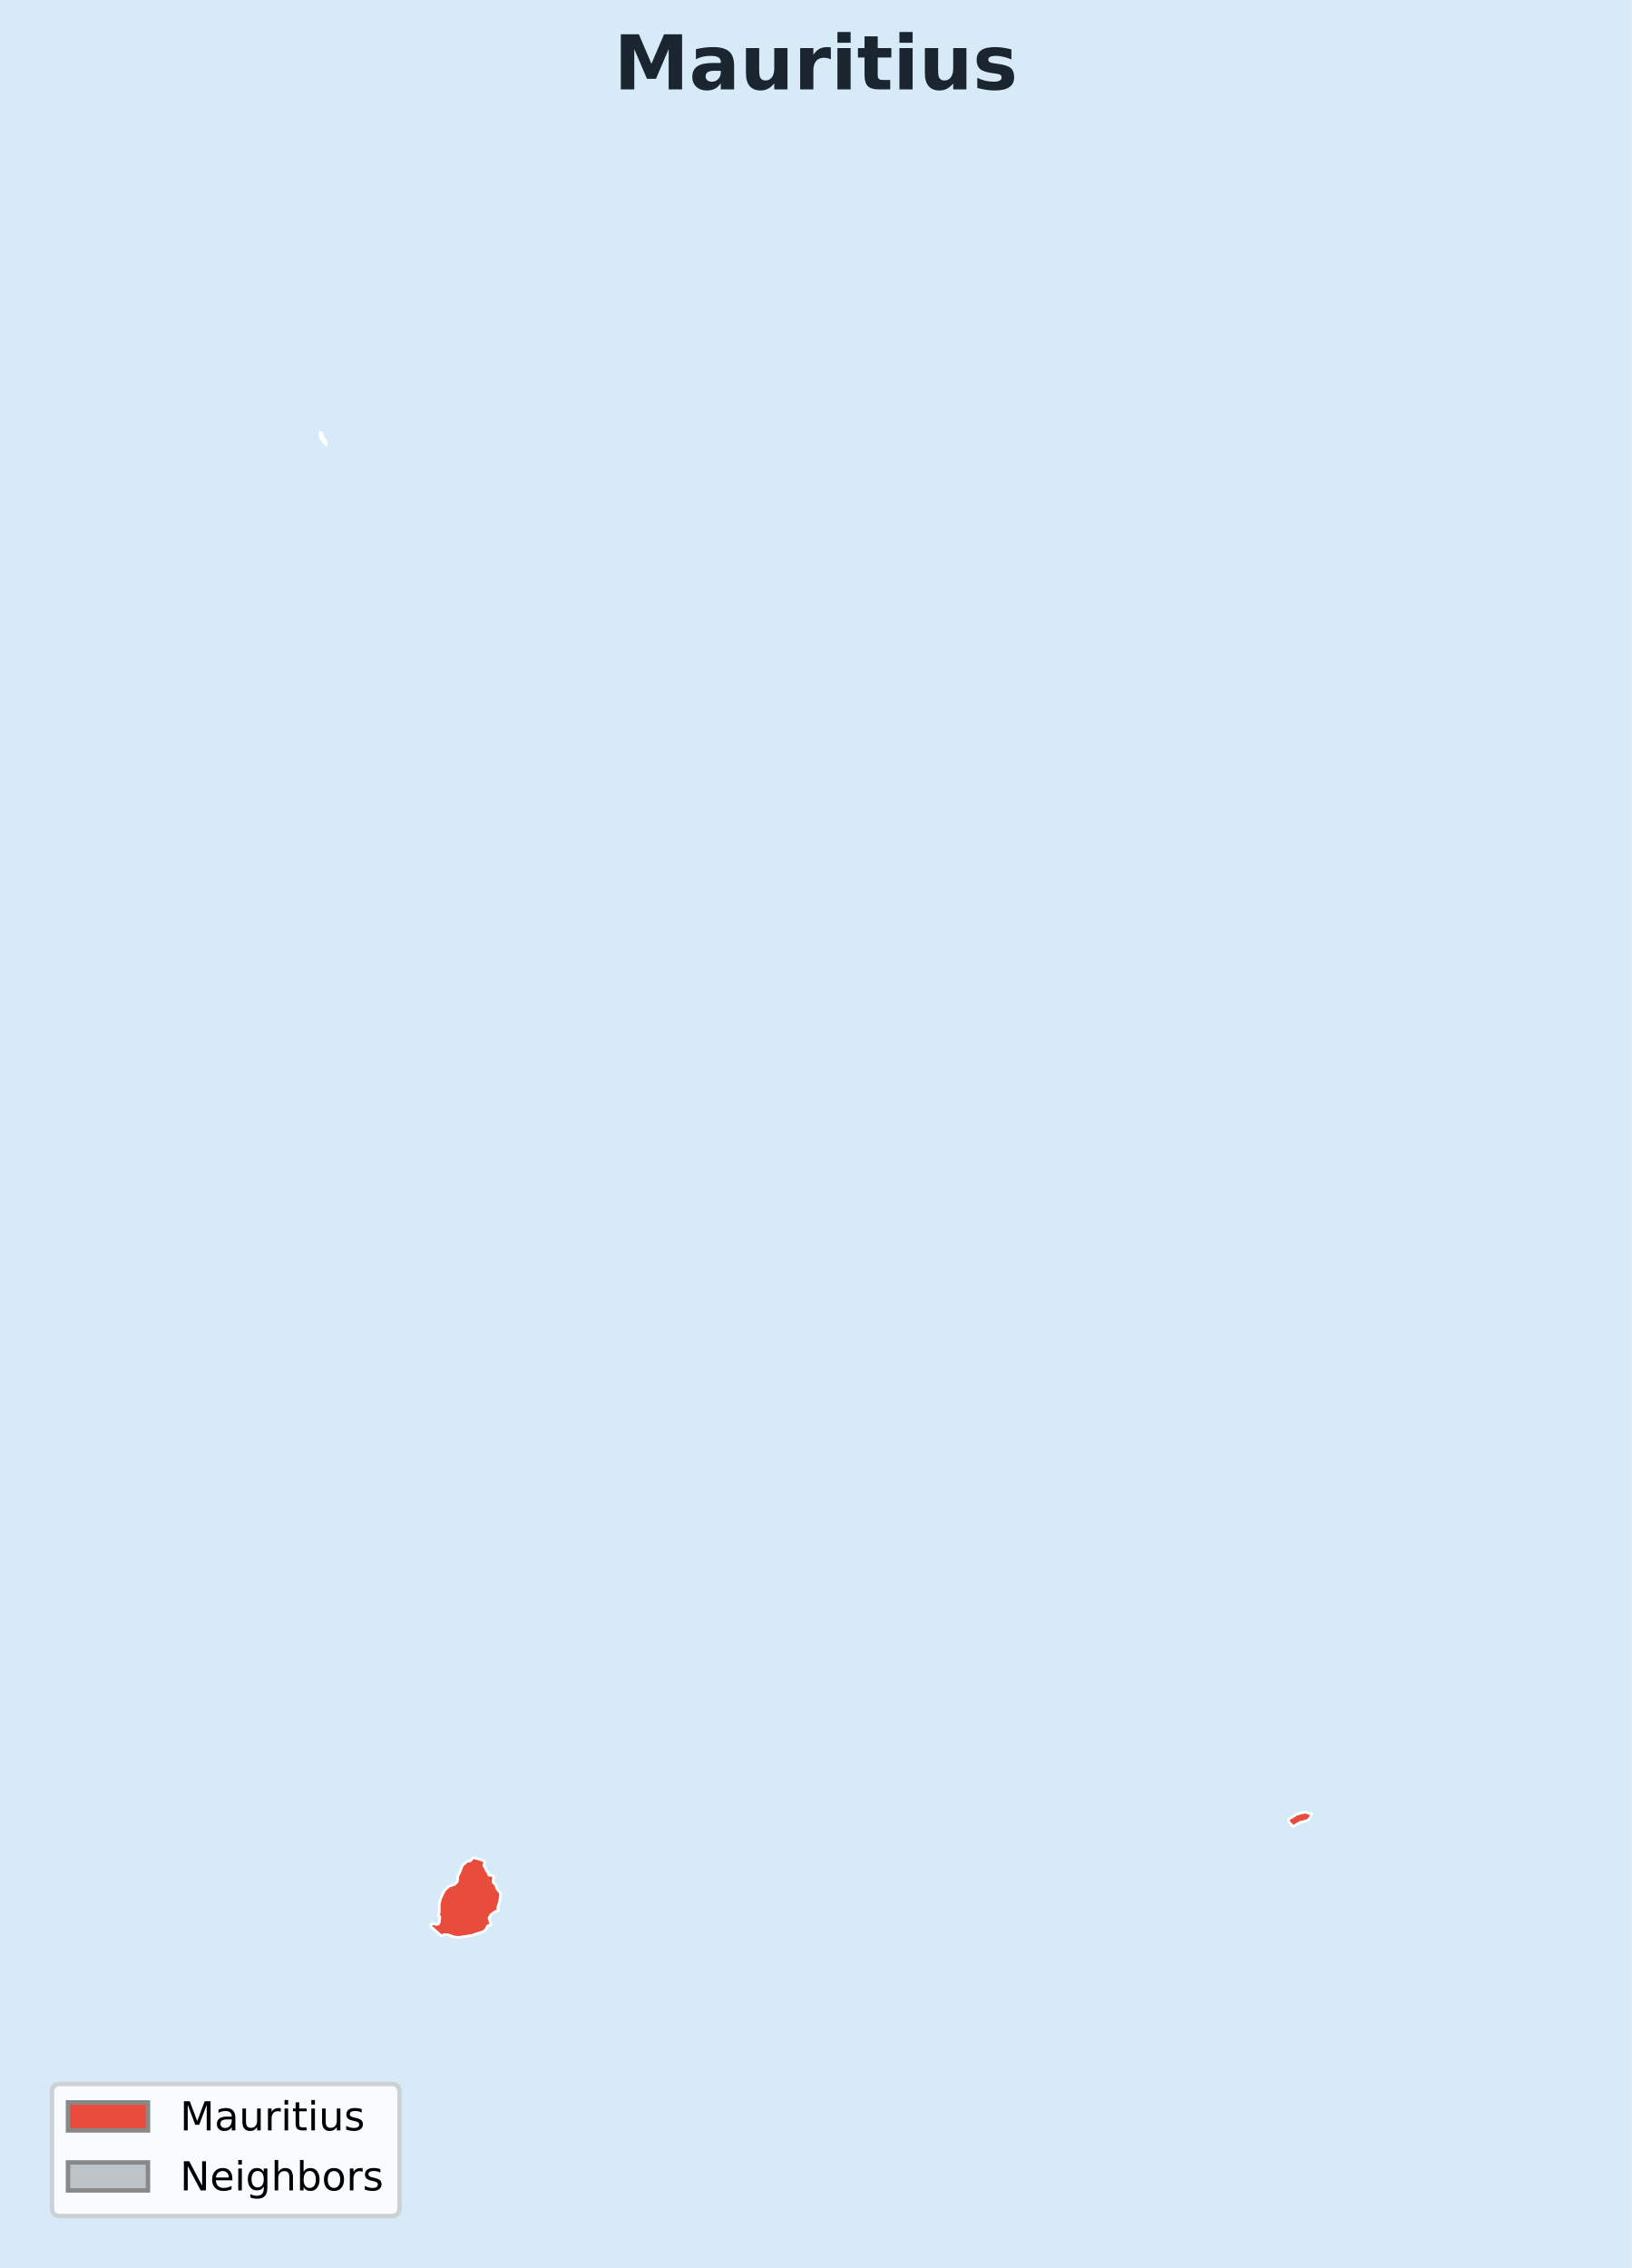
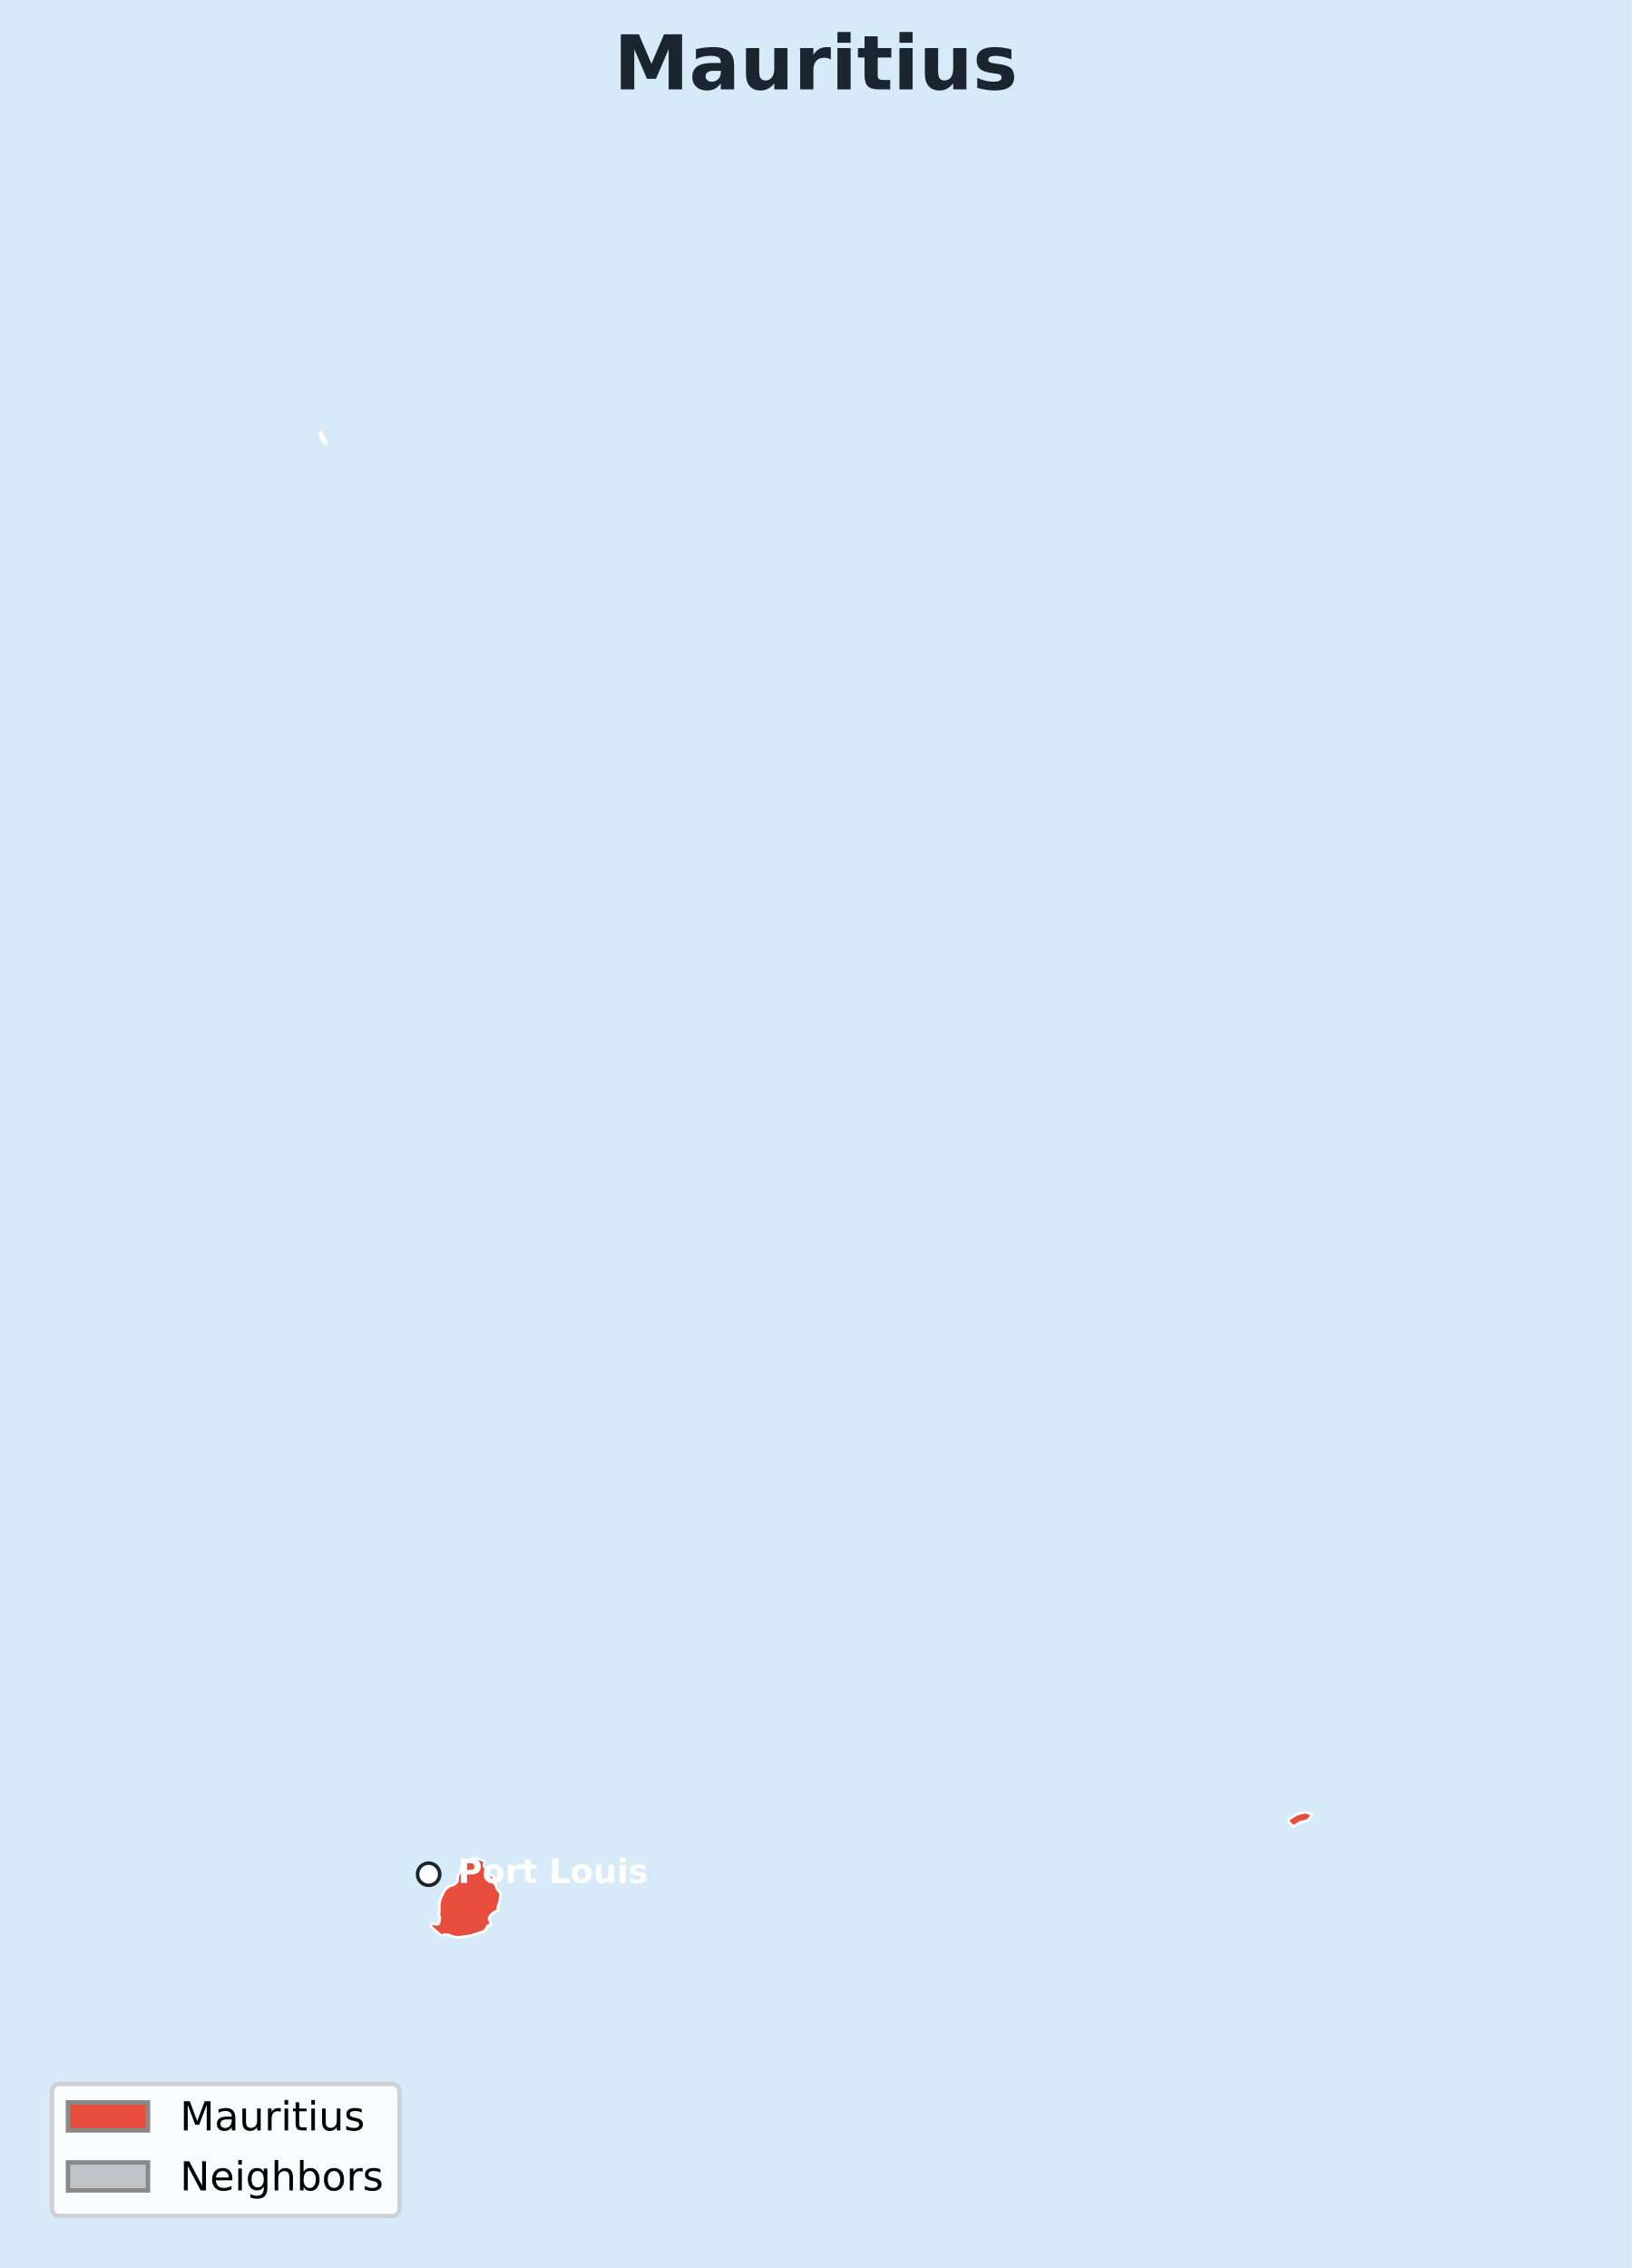
<svg xmlns="http://www.w3.org/2000/svg" xmlns:xlink="http://www.w3.org/1999/xlink" width="367.163pt" height="510.357pt" viewBox="0 0 367.163 510.357" version="1.1">
  <defs>
    <style type="text/css">*{stroke-linejoin: round; stroke-linecap: butt}</style>
  </defs>
  <g id="figure_1">
    <g id="patch_1">
      <path d="M -0 510.357  L 367.163 510.357  L 367.163 0  L -0 0  z " style="fill: #d6eaf8" />
    </g>
    <g id="axes_1">
      <g id="PatchCollection_1">
-         <path d="M 96.89 433.088  L 97.351 432.863  L 98.158 433.032  L 98.619 432.976  L 98.85 432.527  L 98.965 431.573  L 98.965 431.237  L 98.619 431.068  L 98.85 430.283  L 98.85 428.432  L 99.081 427.422  L 99.311 426.862  L 100.003 425.403  L 100.233 425.179  L 100.349 425.067  L 101.04 424.45  L 101.386 424.337  L 102.078 424.113  L 102.308 424.001  L 102.885 423.44  L 103 422.823  L 103 422.206  L 103.461 421.309  L 103.922 420.131  L 104.038 419.794  L 104.268 419.57  L 105.075 418.897  L 105.306 418.784  L 105.767 418.784  L 105.882 418.672  L 106.113 418.448  L 106.228 418.167  L 106.574 418.055  L 107.15 418.167  L 108.534 418.56  L 108.879 418.784  L 109.11 419.121  L 108.879 419.682  L 108.995 420.018  L 109.225 420.355  L 109.456 420.916  L 109.802 421.365  L 109.917 421.757  L 110.032 421.982  L 110.148 421.982  L 110.493 421.926  L 110.609 421.982  L 111.07 422.262  L 111.07 422.486  L 110.954 423.552  L 111.3 423.889  L 111.531 424.169  L 111.877 425.067  L 112.453 425.796  L 112.684 426.188  L 112.568 426.974  L 112.453 427.871  L 112.107 428.881  L 111.992 429.386  L 112.223 429.89  L 111.416 430.171  L 110.493 430.844  L 110.032 431.629  L 110.263 432.19  L 110.263 432.415  L 110.378 432.695  L 110.493 432.863  L 110.378 433.2  L 110.148 433.256  L 109.917 433.256  L 109.802 433.312  L 109.341 434.097  L 109.11 434.434  L 108.649 434.714  L 105.997 435.556  L 103.346 435.948  L 102.308 435.892  L 100.81 435.387  L 100.003 435.331  L 99.311 435.612  L 97.467 433.985  L 97.005 433.536  z " clip-path="url(#p7f1c659fa4)" style="fill: #e74c3c; stroke: #ffffff; stroke-width: 0.6" />
-         <path d="M 289.986 410.034  L 289.986 409.417  L 290.332 409.137  L 290.677 408.969  L 291.715 408.295  L 292.752 407.959  L 293.905 407.791  L 294.597 408.071  L 295.173 408.183  L 294.943 408.856  L 294.366 409.586  L 293.329 409.922  L 292.637 410.034  L 292.176 410.315  L 291.6 410.651  L 291.023 411.044  L 290.101 410.09  z " clip-path="url(#p7f1c659fa4)" style="fill: #e74c3c; stroke: #ffffff; stroke-width: 0.6" />
-         <path d="M 71.99 97.887  L 71.99 97.551  L 71.99 97.439  L 71.99 97.382  L 72.105 97.326  L 72.335 97.326  L 72.566 98.112  L 73.373 99.402  L 73.373 100.075  L 72.681 99.29  L 72.105 98.336  z " clip-path="url(#p7f1c659fa4)" style="fill: #e74c3c; stroke: #ffffff; stroke-width: 0.6" />
+         <path d="M 96.89 433.088  L 97.351 432.863  L 98.158 433.032  L 98.619 432.976  L 98.85 432.527  L 98.965 431.573  L 98.965 431.237  L 98.619 431.068  L 98.85 430.283  L 98.85 428.432  L 99.081 427.422  L 99.311 426.862  L 100.003 425.403  L 100.233 425.179  L 100.349 425.067  L 101.04 424.45  L 101.386 424.337  L 102.078 424.113  L 102.308 424.001  L 102.885 423.44  L 103 422.823  L 103 422.206  L 103.461 421.309  L 103.922 420.131  L 104.038 419.794  L 104.268 419.57  L 105.075 418.897  L 105.306 418.784  L 105.767 418.784  L 105.882 418.672  L 106.113 418.448  L 106.228 418.167  L 106.574 418.055  L 107.15 418.167  L 108.534 418.56  L 108.879 418.784  L 109.11 419.121  L 108.879 419.682  L 108.995 420.018  L 109.225 420.355  L 109.456 420.916  L 109.802 421.365  L 109.917 421.757  L 110.032 421.982  L 110.148 421.982  L 110.493 421.926  L 110.609 421.982  L 111.07 422.262  L 111.07 422.486  L 110.954 423.552  L 111.3 423.889  L 111.531 424.169  L 111.877 425.067  L 112.453 425.796  L 112.684 426.188  L 112.568 426.974  L 112.453 427.871  L 112.107 428.881  L 111.992 429.386  L 112.223 429.89  L 111.416 430.171  L 110.493 430.844  L 110.032 431.629  L 110.263 432.19  L 110.263 432.415  L 110.378 432.695  L 110.493 432.863  L 110.378 433.2  L 110.148 433.256  L 109.917 433.256  L 109.802 433.312  L 109.341 434.097  L 109.11 434.434  L 108.649 434.714  L 105.997 435.556  L 103.346 435.948  L 102.308 435.892  L 100.81 435.387  L 100.003 435.331  L 99.311 435.612  L 97.467 433.985  L 97.005 433.536  z " clip-path="url(#p75209f007e)" style="fill: #e74c3c; stroke: #ffffff; stroke-width: 0.6" />
+         <path d="M 289.986 410.034  L 289.986 409.417  L 290.332 409.137  L 290.677 408.969  L 291.715 408.295  L 292.752 407.959  L 293.905 407.791  L 294.597 408.071  L 295.173 408.183  L 294.943 408.856  L 294.366 409.586  L 293.329 409.922  L 292.637 410.034  L 292.176 410.315  L 291.6 410.651  L 291.023 411.044  L 290.101 410.09  z " clip-path="url(#p75209f007e)" style="fill: #e74c3c; stroke: #ffffff; stroke-width: 0.6" />
+         <path d="M 71.99 97.887  L 71.99 97.551  L 71.99 97.439  L 71.99 97.382  L 72.105 97.326  L 72.335 97.326  L 72.566 98.112  L 73.373 99.402  L 73.373 100.075  L 72.681 99.29  L 72.105 98.336  z " clip-path="url(#p75209f007e)" style="fill: #e74c3c; stroke: #ffffff; stroke-width: 0.6" />
      </g>
      <g id="text_1">
        <g style="fill: #1a252f" transform="translate(138.1436 20.11734) scale(0.17 -0.17)">
          <defs>
            <path id="DejaVuSans-Bold-30" d="M 588 4666  L 2119 4666  L 3181 2169  L 4250 4666  L 5778 4666  L 5778 0  L 4641 0  L 4641 3413  L 3566 897  L 2803 897  L 1728 3413  L 1728 0  L 588 0  L 588 4666  z " transform="scale(0.015625)" />
            <path id="DejaVuSans-Bold-44" d="M 2106 1575  Q 1756 1575 1579 1456  Q 1403 1338 1403 1106  Q 1403 894 1545 773  Q 1688 653 1941 653  Q 2256 653 2472 879  Q 2688 1106 2688 1447  L 2688 1575  L 2106 1575  z M 3816 1997  L 3816 0  L 2688 0  L 2688 519  Q 2463 200 2181 54  Q 1900 -91 1497 -91  Q 953 -91 614 226  Q 275 544 275 1050  Q 275 1666 698 1953  Q 1122 2241 2028 2241  L 2688 2241  L 2688 2328  Q 2688 2594 2478 2717  Q 2269 2841 1825 2841  Q 1466 2841 1156 2769  Q 847 2697 581 2553  L 581 3406  Q 941 3494 1303 3539  Q 1666 3584 2028 3584  Q 2975 3584 3395 3211  Q 3816 2838 3816 1997  z " transform="scale(0.015625)" />
            <path id="DejaVuSans-Bold-58" d="M 500 1363  L 500 3500  L 1625 3500  L 1625 3150  Q 1625 2866 1622 2436  Q 1619 2006 1619 1863  Q 1619 1441 1641 1255  Q 1663 1069 1716 984  Q 1784 875 1895 815  Q 2006 756 2150 756  Q 2500 756 2700 1025  Q 2900 1294 2900 1772  L 2900 3500  L 4019 3500  L 4019 0  L 2900 0  L 2900 506  Q 2647 200 2364 54  Q 2081 -91 1741 -91  Q 1134 -91 817 281  Q 500 653 500 1363  z " transform="scale(0.015625)" />
            <path id="DejaVuSans-Bold-55" d="M 3138 2547  Q 2991 2616 2845 2648  Q 2700 2681 2553 2681  Q 2122 2681 1889 2404  Q 1656 2128 1656 1613  L 1656 0  L 538 0  L 538 3500  L 1656 3500  L 1656 2925  Q 1872 3269 2151 3426  Q 2431 3584 2822 3584  Q 2878 3584 2943 3579  Q 3009 3575 3134 3559  L 3138 2547  z " transform="scale(0.015625)" />
            <path id="DejaVuSans-Bold-4c" d="M 538 3500  L 1656 3500  L 1656 0  L 538 0  L 538 3500  z M 538 4863  L 1656 4863  L 1656 3950  L 538 3950  L 538 4863  z " transform="scale(0.015625)" />
            <path id="DejaVuSans-Bold-57" d="M 1759 4494  L 1759 3500  L 2913 3500  L 2913 2700  L 1759 2700  L 1759 1216  Q 1759 972 1856 886  Q 1953 800 2241 800  L 2816 800  L 2816 0  L 1856 0  Q 1194 0 917 276  Q 641 553 641 1216  L 641 2700  L 84 2700  L 84 3500  L 641 3500  L 641 4494  L 1759 4494  z " transform="scale(0.015625)" />
            <path id="DejaVuSans-Bold-56" d="M 3272 3391  L 3272 2541  Q 2913 2691 2578 2766  Q 2244 2841 1947 2841  Q 1628 2841 1473 2761  Q 1319 2681 1319 2516  Q 1319 2381 1436 2309  Q 1553 2238 1856 2203  L 2053 2175  Q 2913 2066 3209 1816  Q 3506 1566 3506 1031  Q 3506 472 3093 190  Q 2681 -91 1863 -91  Q 1516 -91 1145 -36  Q 775 19 384 128  L 384 978  Q 719 816 1070 734  Q 1422 653 1784 653  Q 2113 653 2278 743  Q 2444 834 2444 1013  Q 2444 1163 2330 1236  Q 2216 1309 1875 1350  L 1678 1375  Q 931 1469 631 1722  Q 331 1975 331 2491  Q 331 3047 712 3315  Q 1094 3584 1881 3584  Q 2191 3584 2531 3537  Q 2872 3491 3272 3391  z " transform="scale(0.015625)" />
          </defs>
          <use xlink:href="#DejaVuSans-Bold-30" />
          <use xlink:href="#DejaVuSans-Bold-44" transform="translate(99.51562 0)" />
          <use xlink:href="#DejaVuSans-Bold-58" transform="translate(167 0)" />
          <use xlink:href="#DejaVuSans-Bold-55" transform="translate(238.1875 0)" />
          <use xlink:href="#DejaVuSans-Bold-4c" transform="translate(287.5 0)" />
          <use xlink:href="#DejaVuSans-Bold-57" transform="translate(321.7812 0)" />
          <use xlink:href="#DejaVuSans-Bold-4c" transform="translate(369.5781 0)" />
          <use xlink:href="#DejaVuSans-Bold-58" transform="translate(403.8594 0)" />
          <use xlink:href="#DejaVuSans-Bold-56" transform="translate(475.0469 0)" />
        </g>
      </g>
+       <g id="line2d_1">
+         <path d="M 96.456 421.753  " clip-path="url(#p75209f007e)" style="fill: none; stroke: #ffffff; stroke-width: 1.5; stroke-linecap: square" />
+         <defs>
+           <path id="mfb71ede7fc" d="M 0 2.5  C 0.663 2.5 1.299 2.237 1.768 1.768  C 2.237 1.299 2.5 0.663 2.5 0  C 2.5 -0.663 2.237 -1.299 1.768 -1.768  C 1.299 -2.237 0.663 -2.5 0 -2.5  C -0.663 -2.5 -1.299 -2.237 -1.768 -1.768  C -2.237 -1.299 -2.5 -0.663 -2.5 0  C -2.5 0.663 -2.237 1.299 -1.768 1.768  C -1.299 2.237 -0.663 2.5 0 2.5  z " style="stroke: #1a252f; stroke-width: 0.8" />
+         </defs>
+         <g clip-path="url(#p75209f007e)">
+           <use xlink:href="#mfb71ede7fc" x="96.456" y="421.753" style="fill: #ffffff; stroke: #1a252f; stroke-width: 0.8" />
+         </g>
+       </g>
+       <g id="text_2">
+         <g clip-path="url(#p75209f007e)">
+           <g style="fill: #ffffff" transform="translate(103.0056 423.7013) scale(0.075 -0.075)">
+             <defs>
+               <path id="DejaVuSans-Bold-33" d="M 588 4666  L 2584 4666  Q 3475 4666 3951 4270  Q 4428 3875 4428 3144  Q 4428 2409 3951 2014  Q 3475 1619 2584 1619  L 1791 1619  L 1791 0  L 588 0  L 588 4666  z M 1791 3794  L 1791 2491  L 2456 2491  Q 2806 2491 2997 2661  Q 3188 2831 3188 3144  Q 3188 3456 2997 3625  Q 2806 3794 2456 3794  L 1791 3794  z " transform="scale(0.015625)" />
+               <path id="DejaVuSans-Bold-52" d="M 2203 2784  Q 1831 2784 1636 2517  Q 1441 2250 1441 1747  Q 1441 1244 1636 976  Q 1831 709 2203 709  Q 2569 709 2762 976  Q 2956 1244 2956 1747  Q 2956 2250 2762 2517  Q 2569 2784 2203 2784  z M 2203 3584  Q 3106 3584 3614 3096  Q 4122 2609 4122 1747  Q 4122 884 3614 396  Q 3106 -91 2203 -91  Q 1297 -91 786 396  Q 275 884 275 1747  Q 275 2609 786 3096  Q 1297 3584 2203 3584  z " transform="scale(0.015625)" />
+               <path id="DejaVuSans-Bold-3" transform="scale(0.015625)" />
+               <path id="DejaVuSans-Bold-2f" d="M 588 4666  L 1791 4666  L 1791 909  L 3903 909  L 3903 0  L 588 0  L 588 4666  z " transform="scale(0.015625)" />
+             </defs>
+             <use xlink:href="#DejaVuSans-Bold-33" />
+             <use xlink:href="#DejaVuSans-Bold-52" transform="translate(73.29688 0)" />
+             <use xlink:href="#DejaVuSans-Bold-55" transform="translate(142 0)" />
+             <use xlink:href="#DejaVuSans-Bold-57" transform="translate(191.3125 0)" />
+             <use xlink:href="#DejaVuSans-Bold-3" transform="translate(239.1094 0)" />
+             <use xlink:href="#DejaVuSans-Bold-2f" transform="translate(273.9219 0)" />
+             <use xlink:href="#DejaVuSans-Bold-52" transform="translate(337.6406 0)" />
+             <use xlink:href="#DejaVuSans-Bold-58" transform="translate(406.3438 0)" />
+             <use xlink:href="#DejaVuSans-Bold-4c" transform="translate(477.5312 0)" />
+             <use xlink:href="#DejaVuSans-Bold-56" transform="translate(511.8125 0)" />
+           </g>
+         </g>
+       </g>
      <g id="legend_1">
        <g id="patch_2">
          <path d="M 13.5 498.657  L 88.097 498.657  Q 89.897 498.657 89.897 496.857  L 89.897 470.756  Q 89.897 468.956 88.097 468.956  L 13.5 468.956  Q 11.7 468.956 11.7 470.756  L 11.7 496.857  Q 11.7 498.657 13.5 498.657  z " style="fill: #ffffff; opacity: 0.85; stroke: #cccccc; stroke-linejoin: miter" />
        </g>
        <g id="patch_3">
          <path d="M 15.3 479.395  L 33.3 479.395  L 33.3 473.095  L 15.3 473.095  z " style="fill: #e74c3c; stroke: #888888; stroke-linejoin: miter" />
        </g>
-         <g id="text_2">
+         <g id="text_3">
          <g transform="translate(40.5 479.3945) scale(0.09 -0.09)">
            <defs>
              <path id="DejaVuSans-30" d="M 628 4666  L 1569 4666  L 2759 1491  L 3956 4666  L 4897 4666  L 4897 0  L 4281 0  L 4281 4097  L 3078 897  L 2444 897  L 1241 4097  L 1241 0  L 628 0  L 628 4666  z " transform="scale(0.015625)" />
              <path id="DejaVuSans-44" d="M 2194 1759  Q 1497 1759 1228 1600  Q 959 1441 959 1056  Q 959 750 1161 570  Q 1363 391 1709 391  Q 2188 391 2477 730  Q 2766 1069 2766 1631  L 2766 1759  L 2194 1759  z M 3341 1997  L 3341 0  L 2766 0  L 2766 531  Q 2569 213 2275 61  Q 1981 -91 1556 -91  Q 1019 -91 701 211  Q 384 513 384 1019  Q 384 1609 779 1909  Q 1175 2209 1959 2209  L 2766 2209  L 2766 2266  Q 2766 2663 2505 2880  Q 2244 3097 1772 3097  Q 1472 3097 1187 3025  Q 903 2953 641 2809  L 641 3341  Q 956 3463 1253 3523  Q 1550 3584 1831 3584  Q 2591 3584 2966 3190  Q 3341 2797 3341 1997  z " transform="scale(0.015625)" />
              <path id="DejaVuSans-58" d="M 544 1381  L 544 3500  L 1119 3500  L 1119 1403  Q 1119 906 1312 657  Q 1506 409 1894 409  Q 2359 409 2629 706  Q 2900 1003 2900 1516  L 2900 3500  L 3475 3500  L 3475 0  L 2900 0  L 2900 538  Q 2691 219 2414 64  Q 2138 -91 1772 -91  Q 1169 -91 856 284  Q 544 659 544 1381  z M 1991 3584  L 1991 3584  z " transform="scale(0.015625)" />
              <path id="DejaVuSans-55" d="M 2631 2963  Q 2534 3019 2420 3045  Q 2306 3072 2169 3072  Q 1681 3072 1420 2755  Q 1159 2438 1159 1844  L 1159 0  L 581 0  L 581 3500  L 1159 3500  L 1159 2956  Q 1341 3275 1631 3429  Q 1922 3584 2338 3584  Q 2397 3584 2469 3576  Q 2541 3569 2628 3553  L 2631 2963  z " transform="scale(0.015625)" />
              <path id="DejaVuSans-4c" d="M 603 3500  L 1178 3500  L 1178 0  L 603 0  L 603 3500  z M 603 4863  L 1178 4863  L 1178 4134  L 603 4134  L 603 4863  z " transform="scale(0.015625)" />
              <path id="DejaVuSans-57" d="M 1172 4494  L 1172 3500  L 2356 3500  L 2356 3053  L 1172 3053  L 1172 1153  Q 1172 725 1289 603  Q 1406 481 1766 481  L 2356 481  L 2356 0  L 1766 0  Q 1100 0 847 248  Q 594 497 594 1153  L 594 3053  L 172 3053  L 172 3500  L 594 3500  L 594 4494  L 1172 4494  z " transform="scale(0.015625)" />
              <path id="DejaVuSans-56" d="M 2834 3397  L 2834 2853  Q 2591 2978 2328 3040  Q 2066 3103 1784 3103  Q 1356 3103 1142 2972  Q 928 2841 928 2578  Q 928 2378 1081 2264  Q 1234 2150 1697 2047  L 1894 2003  Q 2506 1872 2764 1633  Q 3022 1394 3022 966  Q 3022 478 2636 193  Q 2250 -91 1575 -91  Q 1294 -91 989 -36  Q 684 19 347 128  L 347 722  Q 666 556 975 473  Q 1284 391 1588 391  Q 1994 391 2212 530  Q 2431 669 2431 922  Q 2431 1156 2273 1281  Q 2116 1406 1581 1522  L 1381 1569  Q 847 1681 609 1914  Q 372 2147 372 2553  Q 372 3047 722 3315  Q 1072 3584 1716 3584  Q 2034 3584 2315 3537  Q 2597 3491 2834 3397  z " transform="scale(0.015625)" />
            </defs>
            <use xlink:href="#DejaVuSans-30" />
            <use xlink:href="#DejaVuSans-44" transform="translate(86.28125 0)" />
            <use xlink:href="#DejaVuSans-58" transform="translate(147.5625 0)" />
            <use xlink:href="#DejaVuSans-55" transform="translate(210.9375 0)" />
            <use xlink:href="#DejaVuSans-4c" transform="translate(252.0469 0)" />
            <use xlink:href="#DejaVuSans-57" transform="translate(279.8281 0)" />
            <use xlink:href="#DejaVuSans-4c" transform="translate(319.0312 0)" />
            <use xlink:href="#DejaVuSans-58" transform="translate(346.8125 0)" />
            <use xlink:href="#DejaVuSans-56" transform="translate(410.1875 0)" />
          </g>
        </g>
        <g id="patch_4">
          <path d="M 15.3 492.895  L 33.3 492.895  L 33.3 486.595  L 15.3 486.595  z " style="fill: #bdc3c7; stroke: #888888; stroke-linejoin: miter" />
        </g>
-         <g id="text_3">
+         <g id="text_4">
          <g transform="translate(40.5 492.8952) scale(0.09 -0.09)">
            <defs>
              <path id="DejaVuSans-31" d="M 628 4666  L 1478 4666  L 3547 763  L 3547 4666  L 4159 4666  L 4159 0  L 3309 0  L 1241 3903  L 1241 0  L 628 0  L 628 4666  z " transform="scale(0.015625)" />
              <path id="DejaVuSans-48" d="M 3597 1894  L 3597 1613  L 953 1613  Q 991 1019 1311 708  Q 1631 397 2203 397  Q 2534 397 2845 478  Q 3156 559 3463 722  L 3463 178  Q 3153 47 2828 -22  Q 2503 -91 2169 -91  Q 1331 -91 842 396  Q 353 884 353 1716  Q 353 2575 817 3079  Q 1281 3584 2069 3584  Q 2775 3584 3186 3129  Q 3597 2675 3597 1894  z M 3022 2063  Q 3016 2534 2758 2815  Q 2500 3097 2075 3097  Q 1594 3097 1305 2825  Q 1016 2553 972 2059  L 3022 2063  z " transform="scale(0.015625)" />
              <path id="DejaVuSans-4a" d="M 2906 1791  Q 2906 2416 2648 2759  Q 2391 3103 1925 3103  Q 1463 3103 1205 2759  Q 947 2416 947 1791  Q 947 1169 1205 825  Q 1463 481 1925 481  Q 2391 481 2648 825  Q 2906 1169 2906 1791  z M 3481 434  Q 3481 -459 3084 -895  Q 2688 -1331 1869 -1331  Q 1566 -1331 1297 -1286  Q 1028 -1241 775 -1147  L 775 -588  Q 1028 -725 1275 -790  Q 1522 -856 1778 -856  Q 2344 -856 2625 -561  Q 2906 -266 2906 331  L 2906 616  Q 2728 306 2450 153  Q 2172 0 1784 0  Q 1141 0 747 490  Q 353 981 353 1791  Q 353 2603 747 3093  Q 1141 3584 1784 3584  Q 2172 3584 2450 3431  Q 2728 3278 2906 2969  L 2906 3500  L 3481 3500  L 3481 434  z " transform="scale(0.015625)" />
              <path id="DejaVuSans-4b" d="M 3513 2113  L 3513 0  L 2938 0  L 2938 2094  Q 2938 2591 2744 2837  Q 2550 3084 2163 3084  Q 1697 3084 1428 2787  Q 1159 2491 1159 1978  L 1159 0  L 581 0  L 581 4863  L 1159 4863  L 1159 2956  Q 1366 3272 1645 3428  Q 1925 3584 2291 3584  Q 2894 3584 3203 3211  Q 3513 2838 3513 2113  z " transform="scale(0.015625)" />
              <path id="DejaVuSans-45" d="M 3116 1747  Q 3116 2381 2855 2742  Q 2594 3103 2138 3103  Q 1681 3103 1420 2742  Q 1159 2381 1159 1747  Q 1159 1113 1420 752  Q 1681 391 2138 391  Q 2594 391 2855 752  Q 3116 1113 3116 1747  z M 1159 2969  Q 1341 3281 1617 3432  Q 1894 3584 2278 3584  Q 2916 3584 3314 3078  Q 3713 2572 3713 1747  Q 3713 922 3314 415  Q 2916 -91 2278 -91  Q 1894 -91 1617 61  Q 1341 213 1159 525  L 1159 0  L 581 0  L 581 4863  L 1159 4863  L 1159 2969  z " transform="scale(0.015625)" />
              <path id="DejaVuSans-52" d="M 1959 3097  Q 1497 3097 1228 2736  Q 959 2375 959 1747  Q 959 1119 1226 758  Q 1494 397 1959 397  Q 2419 397 2687 759  Q 2956 1122 2956 1747  Q 2956 2369 2687 2733  Q 2419 3097 1959 3097  z M 1959 3584  Q 2709 3584 3137 3096  Q 3566 2609 3566 1747  Q 3566 888 3137 398  Q 2709 -91 1959 -91  Q 1206 -91 779 398  Q 353 888 353 1747  Q 353 2609 779 3096  Q 1206 3584 1959 3584  z " transform="scale(0.015625)" />
            </defs>
            <use xlink:href="#DejaVuSans-31" />
            <use xlink:href="#DejaVuSans-48" transform="translate(74.8125 0)" />
            <use xlink:href="#DejaVuSans-4c" transform="translate(136.3438 0)" />
            <use xlink:href="#DejaVuSans-4a" transform="translate(164.125 0)" />
            <use xlink:href="#DejaVuSans-4b" transform="translate(227.6094 0)" />
            <use xlink:href="#DejaVuSans-45" transform="translate(290.9844 0)" />
            <use xlink:href="#DejaVuSans-52" transform="translate(354.4688 0)" />
            <use xlink:href="#DejaVuSans-55" transform="translate(415.6562 0)" />
            <use xlink:href="#DejaVuSans-56" transform="translate(456.7656 0)" />
          </g>
        </g>
      </g>
    </g>
  </g>
  <defs>
-     <clipPath id="p7f1c659fa4">
+     <clipPath id="p75209f007e">
      <rect x="7.2" y="30.117" width="352.763" height="473.04" />
    </clipPath>
  </defs>
</svg>
